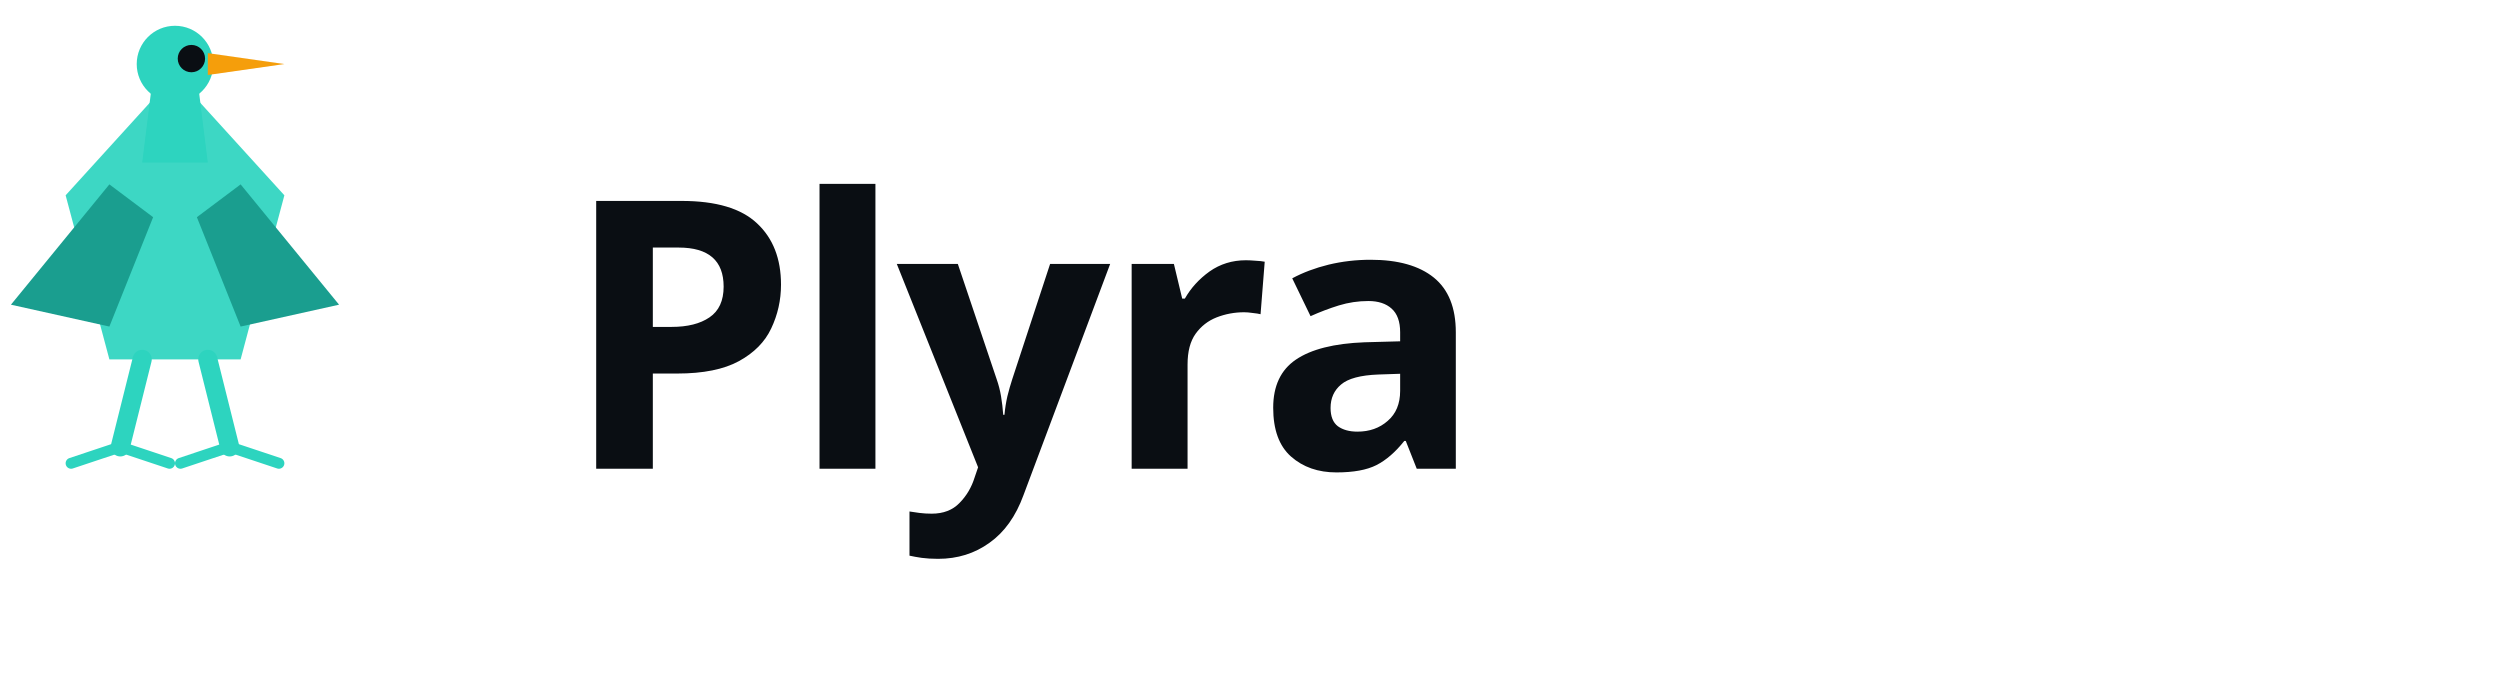
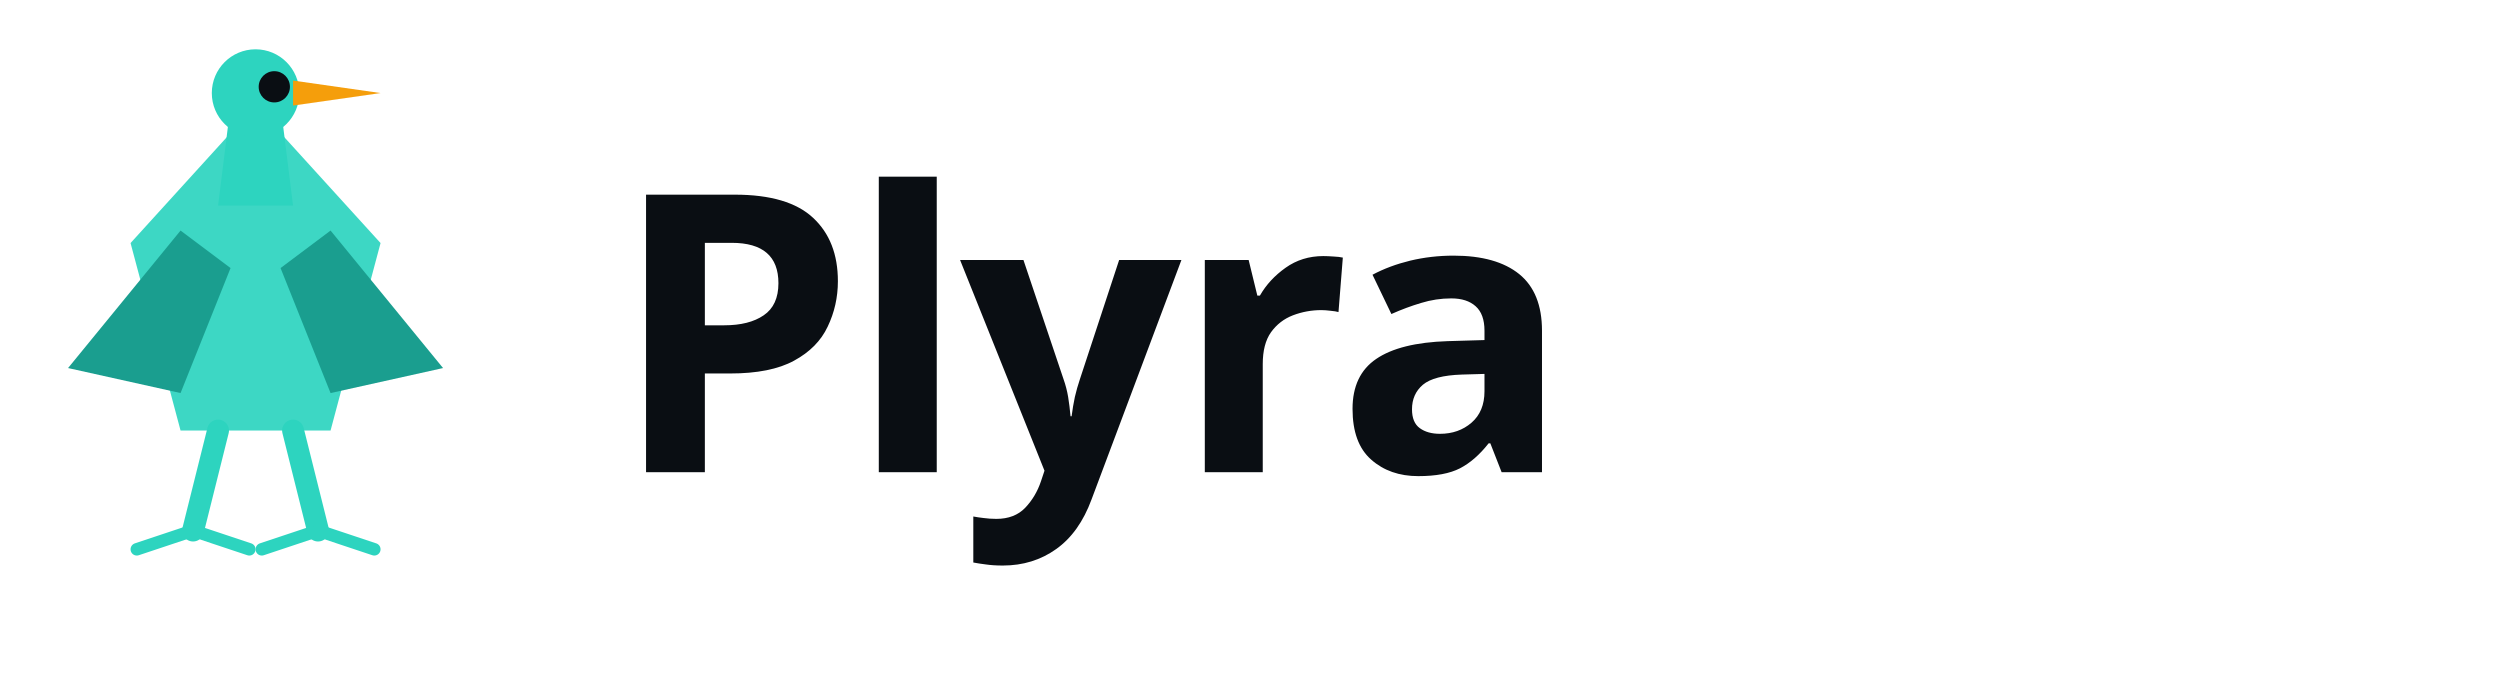
- <svg xmlns="http://www.w3.org/2000/svg" viewBox="0 0 160 44" fill="none">
-   <g transform="translate(0, 2) scale(0.35)">
+ <svg xmlns="http://www.w3.org/2000/svg" viewBox="0 0 180 50" fill="none">
+   <g transform="translate(4, 4) scale(0.45)">
    <polygon points="32,8 52,30 44,60 20,60 12,30" fill="#2dd4bf" opacity="0.92" />
    <polygon points="20,28 2,50 20,54 28,34" fill="#1a9e8f" />
    <polygon points="44,28 62,50 44,54 36,34" fill="#1a9e8f" />
    <polygon points="28,8 36,8 38,24 26,24" fill="#2dd4bf" />
    <ellipse cx="32" cy="6" rx="7" ry="7" fill="#2dd4bf" />
    <ellipse cx="35" cy="5" rx="2.5" ry="2.5" fill="#0a0e13" />
    <polygon points="38,4 52,6 38,8" fill="#f59e0b" />
    <line x1="26" y1="60" x2="22" y2="76" stroke="#2dd4bf" stroke-width="3.5" stroke-linecap="round" />
    <line x1="38" y1="60" x2="42" y2="76" stroke="#2dd4bf" stroke-width="3.5" stroke-linecap="round" />
    <line x1="22" y1="76" x2="13" y2="79" stroke="#2dd4bf" stroke-width="2" stroke-linecap="round" />
    <line x1="22" y1="76" x2="31" y2="79" stroke="#2dd4bf" stroke-width="2" stroke-linecap="round" />
    <line x1="42" y1="76" x2="33" y2="79" stroke="#2dd4bf" stroke-width="2" stroke-linecap="round" />
    <line x1="42" y1="76" x2="51" y2="79" stroke="#2dd4bf" stroke-width="2" stroke-linecap="round" />
  </g>
-   <text x="36" y="30" font-family="Syne, system-ui, sans-serif" font-weight="800" font-size="24" fill="#0a0e13" letter-spacing="-0.5">Plyra</text>
+   <text x="44" y="34" font-family="Syne, system-ui, sans-serif" font-weight="800" font-size="28" fill="#0a0e13" letter-spacing="-0.5">Plyra</text>
</svg>
